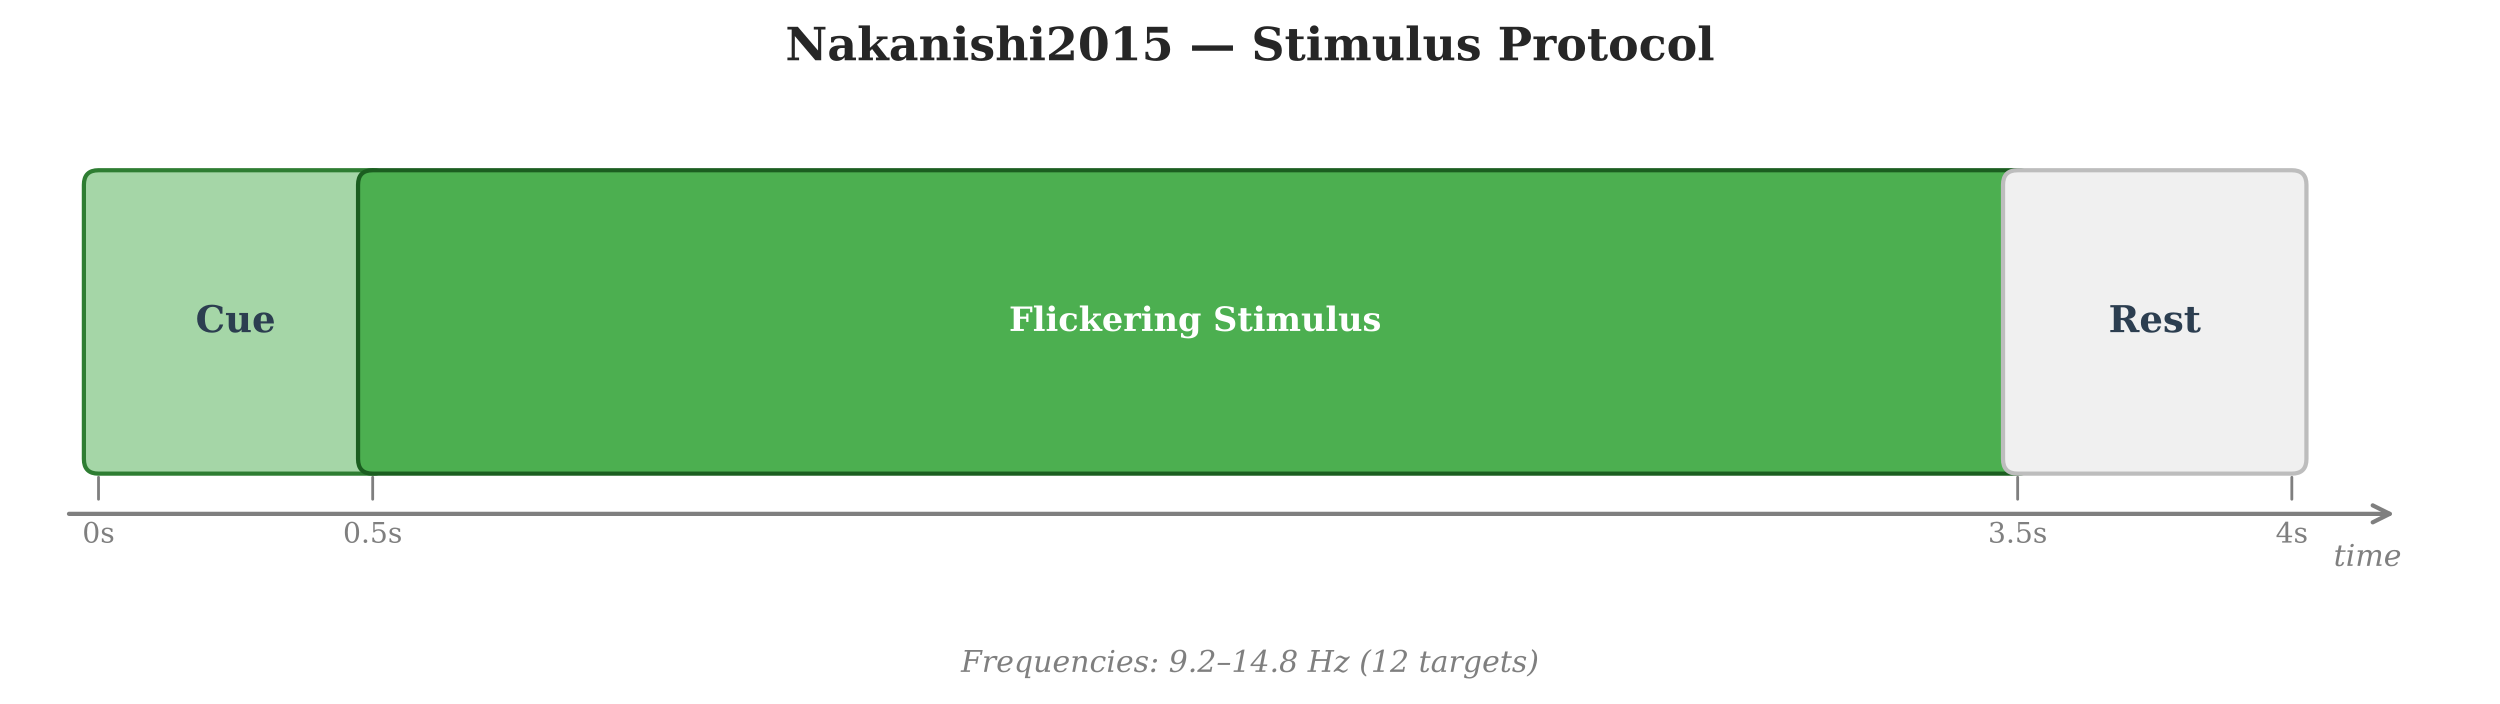
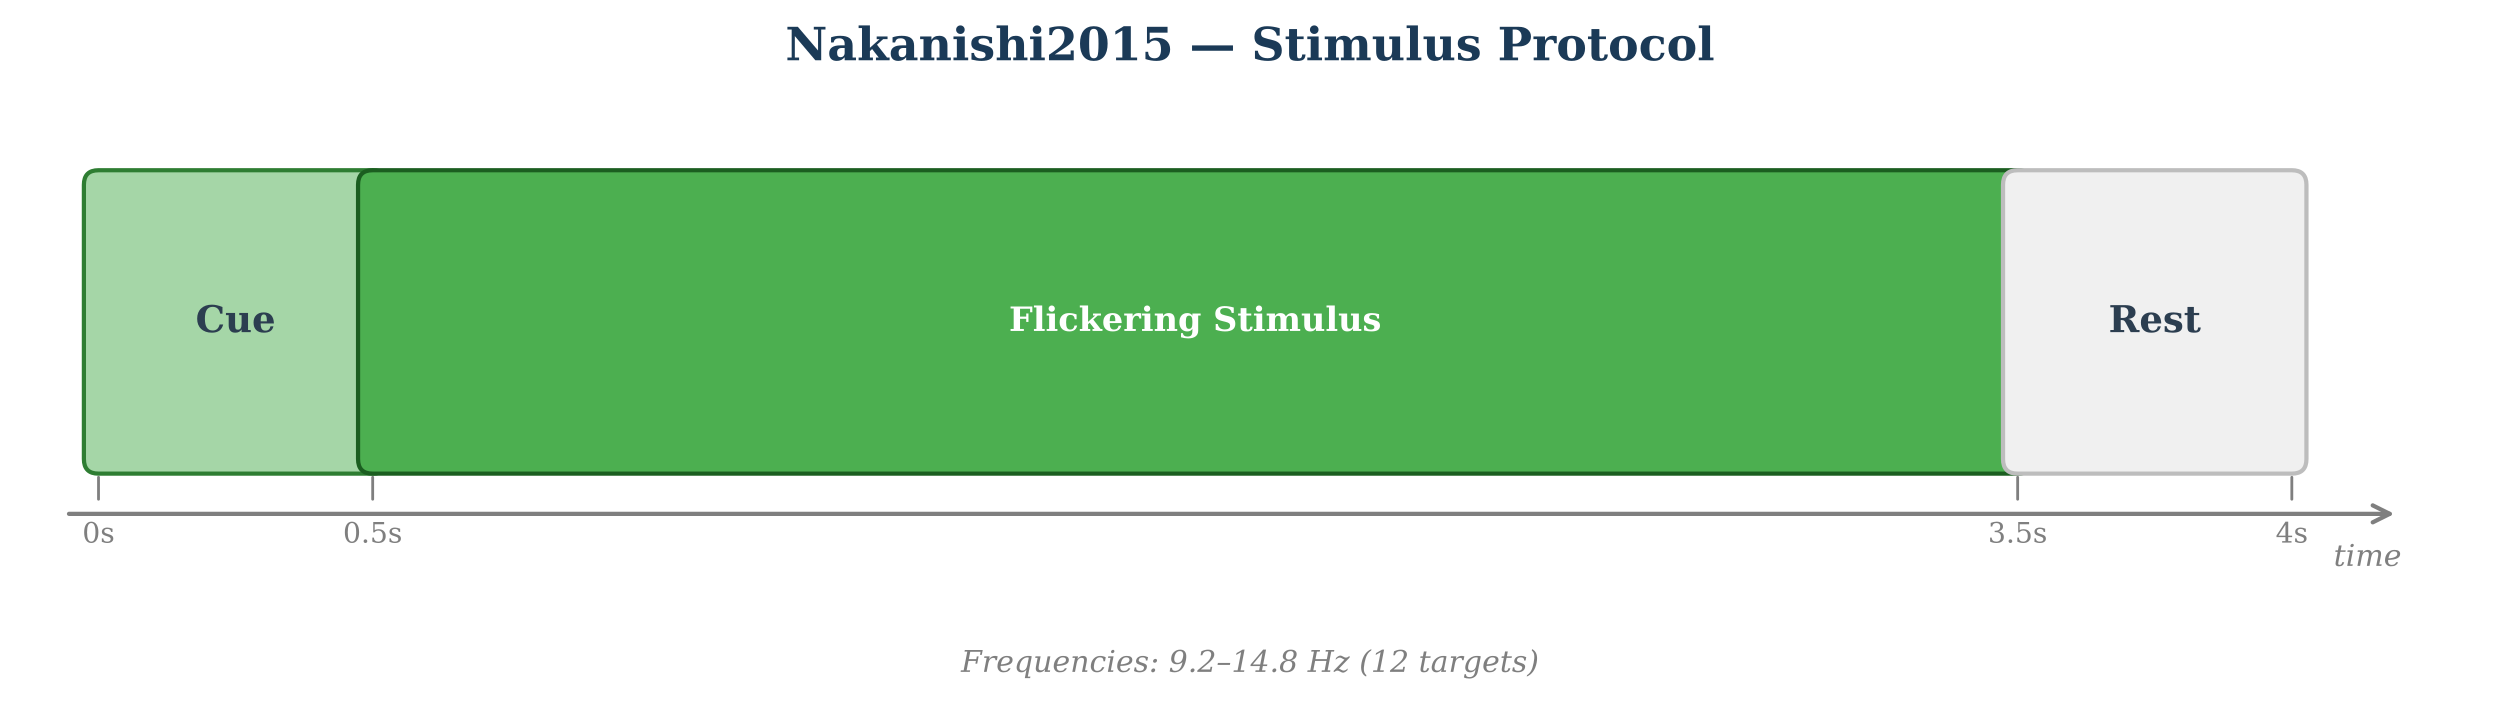
<svg xmlns="http://www.w3.org/2000/svg" xmlns:xlink="http://www.w3.org/1999/xlink" width="708.48pt" height="199.498pt" viewBox="0 0 708.48 199.498" version="1.1">
  <defs>
    <style type="text/css">*{stroke-linejoin: round; stroke-linecap: butt}</style>
  </defs>
  <g id="figure_1">
    <g id="patch_1">
      <path d="M 0 199.498  L 708.48 199.498  L 708.48 0  L 0 0  z " style="fill: #ffffff" />
    </g>
    <g id="axes_1">
      <g id="patch_2">
-         <path d="M 27.919 134.226  L 105.614 134.226  Q 109.758 134.226 109.758 130.082  L 109.758 52.387  Q 109.758 48.243 105.614 48.243  L 27.919 48.243  Q 23.775 48.243 23.775 52.387  L 23.775 130.082  Q 23.775 134.226 27.919 134.226  z " clip-path="url(#p6ef3f74a33)" style="fill: #a5d6a7; stroke: #2e7d32; stroke-width: 1.2" />
+         <path d="M 27.919 134.226  L 105.614 134.226  Q 109.758 134.226 109.758 130.082  L 109.758 52.387  Q 109.758 48.243 105.614 48.243  L 27.919 48.243  Q 23.775 48.243 23.775 52.387  L 23.775 130.082  Q 23.775 134.226 27.919 134.226  z " clip-path="url(#p8f66c9083b)" style="fill: #a5d6a7; stroke: #2e7d32; stroke-width: 1.2" />
      </g>
      <g id="patch_3">
-         <path d="M 105.614 134.226  L 571.787 134.226  Q 575.931 134.226 575.931 130.082  L 575.931 52.387  Q 575.931 48.243 571.787 48.243  L 105.614 48.243  Q 101.471 48.243 101.471 52.387  L 101.471 130.082  Q 101.471 134.226 105.614 134.226  z " clip-path="url(#p6ef3f74a33)" style="fill: #4caf50; stroke: #1b5e20; stroke-width: 1.2" />
+         <path d="M 105.614 134.226  L 571.787 134.226  Q 575.931 134.226 575.931 130.082  L 575.931 52.387  Q 575.931 48.243 571.787 48.243  L 105.614 48.243  Q 101.471 48.243 101.471 52.387  L 101.471 130.082  Q 101.471 134.226 105.614 134.226  z " clip-path="url(#p8f66c9083b)" style="fill: #4caf50; stroke: #1b5e20; stroke-width: 1.2" />
      </g>
      <g id="patch_4">
-         <path d="M 571.787 134.226  L 649.483 134.226  Q 653.627 134.226 653.627 130.082  L 653.627 52.387  Q 653.627 48.243 649.483 48.243  L 571.787 48.243  Q 567.644 48.243 567.644 52.387  L 567.644 130.082  Q 567.644 134.226 571.787 134.226  z " clip-path="url(#p6ef3f74a33)" style="fill: #f0f0f0; stroke: #bdbdbd; stroke-width: 1.2" />
+         <path d="M 571.787 134.226  L 649.483 134.226  Q 653.627 134.226 653.627 130.082  L 653.627 52.387  Q 653.627 48.243 649.483 48.243  L 571.787 48.243  Q 567.644 48.243 567.644 52.387  L 567.644 130.082  Q 567.644 134.226 571.787 134.226  z " clip-path="url(#p8f66c9083b)" style="fill: #f0f0f0; stroke: #bdbdbd; stroke-width: 1.2" />
      </g>
      <g id="line2d_1">
-         <path d="M 27.919 135.262  L 27.919 141.477  " clip-path="url(#p6ef3f74a33)" style="fill: none; stroke: #7f7f7f; stroke-width: 0.8; stroke-linecap: round" />
+         <path d="M 27.919 135.262  L 27.919 141.477  " clip-path="url(#p8f66c9083b)" style="fill: none; stroke: #7f7f7f; stroke-width: 0.8; stroke-linecap: round" />
      </g>
      <g id="line2d_2">
-         <path d="M 105.614 135.262  L 105.614 141.477  " clip-path="url(#p6ef3f74a33)" style="fill: none; stroke: #7f7f7f; stroke-width: 0.8; stroke-linecap: round" />
+         <path d="M 105.614 135.262  L 105.614 141.477  " clip-path="url(#p8f66c9083b)" style="fill: none; stroke: #7f7f7f; stroke-width: 0.8; stroke-linecap: round" />
      </g>
      <g id="line2d_3">
-         <path d="M 571.787 135.262  L 571.787 141.477  " clip-path="url(#p6ef3f74a33)" style="fill: none; stroke: #7f7f7f; stroke-width: 0.8; stroke-linecap: round" />
+         <path d="M 571.787 135.262  L 571.787 141.477  " clip-path="url(#p8f66c9083b)" style="fill: none; stroke: #7f7f7f; stroke-width: 0.8; stroke-linecap: round" />
      </g>
      <g id="line2d_4">
-         <path d="M 649.483 135.262  L 649.483 141.477  " clip-path="url(#p6ef3f74a33)" style="fill: none; stroke: #7f7f7f; stroke-width: 0.8; stroke-linecap: round" />
+         <path d="M 649.483 135.262  L 649.483 141.477  " clip-path="url(#p8f66c9083b)" style="fill: none; stroke: #7f7f7f; stroke-width: 0.8; stroke-linecap: round" />
      </g>
      <g id="text_1">
-         <g clip-path="url(#p6ef3f74a33)">
+         <g clip-path="url(#p8f66c9083b)">
          <g style="fill: #2c3e50" transform="translate(55.43067 94.13173) scale(0.105 -0.105)">
            <defs>
              <path id="DejaVuSerif-Bold-43" d="M 4769 1331  Q 4584 609 4106 259  Q 3628 -91 2822 -91  Q 1641 -91 955 561  Q 269 1213 269 2328  Q 269 3447 955 4098  Q 1641 4750 2822 4750  Q 3238 4750 3688 4650  Q 4138 4550 4641 4347  L 4641 3200  L 4244 3200  Q 4122 3788 3800 4080  Q 3478 4372 2950 4372  Q 2269 4372 1937 3870  Q 1606 3369 1606 2328  Q 1606 1288 1937 788  Q 2269 288 2956 288  Q 3422 288 3717 547  Q 4013 806 4147 1331  L 4769 1331  z " transform="scale(0.015625)" />
              <path id="DejaVuSerif-Bold-75" d="M 3963 3322  L 3963 378  L 4434 378  L 4434 0  L 2853 0  L 2853 469  Q 2656 172 2400 40  Q 2144 -91 1753 -91  Q 1194 -91 908 239  Q 622 569 622 1209  L 622 2944  L 147 2944  L 147 3322  L 1728 3322  L 1728 1381  Q 1728 763 1831 595  Q 1934 428 2209 428  Q 2544 428 2698 675  Q 2853 922 2853 1459  L 2853 2944  L 2450 2944  L 2450 3322  L 3963 3322  z " transform="scale(0.015625)" />
              <path id="DejaVuSerif-Bold-65" d="M 2566 1875  Q 2566 2531 2444 2795  Q 2322 3059 2028 3059  Q 1744 3059 1620 2800  Q 1497 2541 1497 1931  L 1497 1875  L 2566 1875  z M 3781 1503  L 1497 1503  L 1497 1478  Q 1497 834 1690 548  Q 1884 263 2316 263  Q 2675 263 2897 453  Q 3119 644 3181 1006  L 3700 1006  Q 3566 441 3166 175  Q 2766 -91 2047 -91  Q 1184 -91 723 364  Q 263 819 263 1663  Q 263 2488 734 2950  Q 1206 3413 2047 3413  Q 2872 3413 3312 2927  Q 3753 2441 3781 1503  z " transform="scale(0.015625)" />
            </defs>
            <use xlink:href="#DejaVuSerif-Bold-43" />
            <use xlink:href="#DejaVuSerif-Bold-75" transform="translate(79.58984 0)" />
            <use xlink:href="#DejaVuSerif-Bold-65" transform="translate(152.2949 0)" />
          </g>
        </g>
      </g>
      <g id="text_2">
-         <g clip-path="url(#p6ef3f74a33)">
+         <g clip-path="url(#p8f66c9083b)">
          <g style="fill: #ffffff" transform="translate(285.9395 93.78825) scale(0.095 -0.095)">
            <defs>
              <path id="DejaVuSerif-Bold-46" d="M 300 0  L 300 378  L 897 378  L 897 4288  L 300 4288  L 300 4666  L 4459 4666  L 4459 3566  L 4031 3566  L 4031 4238  L 2106 4238  L 2106 2741  L 3291 2741  L 3291 3334  L 3719 3334  L 3719 1722  L 3291 1722  L 3291 2316  L 2106 2316  L 2106 378  L 2841 378  L 2841 0  L 300 0  z " transform="scale(0.015625)" />
              <path id="DejaVuSerif-Bold-6c" d="M 1797 378  L 2272 378  L 2272 0  L 219 0  L 219 378  L 691 378  L 691 4488  L 219 4488  L 219 4863  L 1797 4863  L 1797 378  z " transform="scale(0.015625)" />
              <path id="DejaVuSerif-Bold-69" d="M 588 4263  Q 588 4516 763 4689  Q 938 4863 1191 4863  Q 1438 4863 1611 4689  Q 1784 4516 1784 4263  Q 1784 4016 1611 3842  Q 1438 3669 1191 3669  Q 938 3669 763 3841  Q 588 4013 588 4263  z M 1797 378  L 2272 378  L 2272 0  L 219 0  L 219 378  L 691 378  L 691 2944  L 219 2944  L 219 3322  L 1797 3322  L 1797 378  z " transform="scale(0.015625)" />
              <path id="DejaVuSerif-Bold-63" d="M 3609 1038  Q 3491 469 3123 189  Q 2756 -91 2125 -91  Q 1238 -91 750 368  Q 263 828 263 1663  Q 263 2488 744 2950  Q 1225 3413 2081 3413  Q 2428 3413 2781 3347  Q 3134 3281 3500 3150  L 3500 2228  L 3150 2228  Q 3100 2650 2903 2854  Q 2706 3059 2350 3059  Q 1888 3059 1692 2746  Q 1497 2434 1497 1663  Q 1497 909 1687 586  Q 1878 263 2309 263  Q 2644 263 2845 463  Q 3047 663 3091 1038  L 3609 1038  z " transform="scale(0.015625)" />
              <path id="DejaVuSerif-Bold-6b" d="M 2216 0  L 219 0  L 219 378  L 691 378  L 691 4488  L 219 4488  L 219 4863  L 1797 4863  L 1797 1741  L 3138 2944  L 2741 2944  L 2741 3322  L 4256 3322  L 4256 2944  L 3641 2944  L 2784 2175  L 4184 378  L 4544 378  L 4544 0  L 2638 0  L 2638 378  L 3028 378  L 2106 1563  L 1797 1288  L 1797 378  L 2216 378  L 2216 0  z " transform="scale(0.015625)" />
              <path id="DejaVuSerif-Bold-72" d="M 3438 3359  L 3438 2369  L 3084 2369  Q 3066 2634 2941 2764  Q 2816 2894 2578 2894  Q 2216 2894 2006 2575  Q 1797 2256 1797 1691  L 1797 378  L 2400 378  L 2400 0  L 219 0  L 219 378  L 691 378  L 691 2944  L 184 2944  L 184 3322  L 1797 3322  L 1797 2731  Q 1959 3078 2226 3245  Q 2494 3413 2881 3413  Q 2978 3413 3117 3398  Q 3256 3384 3438 3359  z " transform="scale(0.015625)" />
              <path id="DejaVuSerif-Bold-6e" d="M 219 0  L 219 378  L 691 378  L 691 2944  L 219 2944  L 219 3322  L 1797 3322  L 1797 2853  Q 1997 3150 2253 3281  Q 2509 3413 2900 3413  Q 3459 3413 3745 3083  Q 4031 2753 4031 2113  L 4031 378  L 4506 378  L 4506 0  L 2522 0  L 2522 378  L 2925 378  L 2925 2144  Q 2925 2566 2817 2730  Q 2709 2894 2444 2894  Q 2109 2894 1953 2648  Q 1797 2403 1797 1869  L 1797 378  L 2203 378  L 2203 0  L 219 0  z " transform="scale(0.015625)" />
              <path id="DejaVuSerif-Bold-67" d="M 3853 2944  L 3853 44  Q 3853 -656 3354 -1039  Q 2856 -1422 1947 -1422  Q 1616 -1422 1275 -1370  Q 934 -1319 575 -1216  L 575 -422  L 928 -422  Q 975 -750 1192 -909  Q 1409 -1069 1813 -1069  Q 2325 -1069 2536 -823  Q 2747 -578 2747 44  L 2747 422  Q 2606 163 2367 36  Q 2128 -91 1778 -91  Q 1072 -91 667 378  Q 263 847 263 1663  Q 263 2481 667 2947  Q 1072 3413 1778 3413  Q 2128 3413 2367 3286  Q 2606 3159 2747 2900  L 2747 3322  L 4325 3322  L 4325 2944  L 3853 2944  z M 2747 1825  Q 2747 2406 2597 2665  Q 2447 2925 2119 2925  Q 1775 2925 1636 2651  Q 1497 2378 1497 1663  Q 1497 947 1637 672  Q 1778 397 2119 397  Q 2447 397 2597 656  Q 2747 916 2747 1497  L 2747 1825  z " transform="scale(0.015625)" />
              <path id="DejaVuSerif-Bold-20" transform="scale(0.015625)" />
              <path id="DejaVuSerif-Bold-53" d="M 494 225  L 494 1331  L 891 1331  Q 981 806 1318 547  Q 1656 288 2253 288  Q 2738 288 2991 472  Q 3244 656 3244 1013  Q 3244 1294 3072 1450  Q 2900 1606 2363 1741  L 1663 1913  Q 978 2088 700 2398  Q 422 2709 422 3284  Q 422 3978 883 4364  Q 1344 4750 2175 4750  Q 2584 4750 3026 4681  Q 3469 4613 3944 4475  L 3944 3444  L 3547 3444  Q 3456 3925 3150 4148  Q 2844 4372 2278 4372  Q 1816 4372 1580 4211  Q 1344 4050 1344 3731  Q 1344 3441 1506 3289  Q 1669 3138 2303 2975  L 3003 2803  Q 3653 2641 3945 2297  Q 4238 1953 4238 1350  Q 4238 644 3750 276  Q 3263 -91 2316 -91  Q 1859 -91 1409 -12  Q 959 66 494 225  z " transform="scale(0.015625)" />
              <path id="DejaVuSerif-Bold-74" d="M 634 2944  L 153 2944  L 153 3322  L 634 3322  L 634 4353  L 1741 4353  L 1741 3322  L 2663 3322  L 2663 2944  L 1741 2944  L 1741 909  Q 1741 475 1809 369  Q 1878 263 2059 263  Q 2259 263 2356 397  Q 2453 531 2459 813  L 2925 813  Q 2897 313 2651 111  Q 2406 -91 1806 -91  Q 1122 -91 878 123  Q 634 338 634 909  L 634 2944  z " transform="scale(0.015625)" />
              <path id="DejaVuSerif-Bold-6d" d="M 3884 2778  Q 4116 3109 4384 3261  Q 4653 3413 5013 3413  Q 5584 3413 5867 3089  Q 6150 2766 6150 2113  L 6150 378  L 6625 378  L 6625 0  L 4647 0  L 4647 378  L 5044 378  L 5044 1947  Q 5044 2569 4948 2731  Q 4853 2894 4594 2894  Q 4300 2894 4137 2667  Q 3975 2441 3975 2022  L 3975 378  L 4372 378  L 4372 0  L 2472 0  L 2472 378  L 2869 378  L 2869 1947  Q 2869 2569 2772 2731  Q 2675 2894 2419 2894  Q 2122 2894 1959 2667  Q 1797 2441 1797 2022  L 1797 378  L 2194 378  L 2194 0  L 219 0  L 219 378  L 691 378  L 691 2944  L 219 2944  L 219 3322  L 1797 3322  L 1797 2853  Q 1991 3144 2241 3278  Q 2491 3413 2834 3413  Q 3241 3413 3494 3258  Q 3747 3103 3884 2778  z " transform="scale(0.015625)" />
              <path id="DejaVuSerif-Bold-73" d="M 300 97  L 300 1025  L 653 1025  Q 697 653 931 458  Q 1166 263 1569 263  Q 1906 263 2086 380  Q 2266 497 2266 716  Q 2266 916 2152 1025  Q 2038 1134 1709 1216  L 1253 1331  Q 738 1459 506 1698  Q 275 1938 275 2344  Q 275 2884 650 3148  Q 1025 3413 1806 3413  Q 2100 3413 2433 3364  Q 2766 3316 3169 3213  L 3169 2375  L 2816 2375  Q 2788 2716 2573 2887  Q 2359 3059 1959 3059  Q 1622 3059 1448 2951  Q 1275 2844 1275 2638  Q 1275 2469 1375 2372  Q 1475 2275 1734 2209  L 2188 2094  Q 2841 1928 3091 1684  Q 3341 1441 3341 1006  Q 3341 444 2939 176  Q 2538 -91 1691 -91  Q 1381 -91 1034 -44  Q 688 3 300 97  z " transform="scale(0.015625)" />
            </defs>
            <use xlink:href="#DejaVuSerif-Bold-46" />
            <use xlink:href="#DejaVuSerif-Bold-6c" transform="translate(70.99609 0)" />
            <use xlink:href="#DejaVuSerif-Bold-69" transform="translate(108.9844 0)" />
            <use xlink:href="#DejaVuSerif-Bold-63" transform="translate(146.9727 0)" />
            <use xlink:href="#DejaVuSerif-Bold-6b" transform="translate(207.8613 0)" />
            <use xlink:href="#DejaVuSerif-Bold-65" transform="translate(277.1484 0)" />
            <use xlink:href="#DejaVuSerif-Bold-72" transform="translate(340.7715 0)" />
            <use xlink:href="#DejaVuSerif-Bold-69" transform="translate(393.457 0)" />
            <use xlink:href="#DejaVuSerif-Bold-6e" transform="translate(431.4453 0)" />
            <use xlink:href="#DejaVuSerif-Bold-67" transform="translate(504.1504 0)" />
            <use xlink:href="#DejaVuSerif-Bold-20" transform="translate(574.0723 0)" />
            <use xlink:href="#DejaVuSerif-Bold-53" transform="translate(608.8867 0)" />
            <use xlink:href="#DejaVuSerif-Bold-74" transform="translate(681.1035 0)" />
            <use xlink:href="#DejaVuSerif-Bold-69" transform="translate(727.2949 0)" />
            <use xlink:href="#DejaVuSerif-Bold-6d" transform="translate(765.2832 0)" />
            <use xlink:href="#DejaVuSerif-Bold-75" transform="translate(871.0938 0)" />
            <use xlink:href="#DejaVuSerif-Bold-6c" transform="translate(943.7988 0)" />
            <use xlink:href="#DejaVuSerif-Bold-75" transform="translate(981.7871 0)" />
            <use xlink:href="#DejaVuSerif-Bold-73" transform="translate(1054.492 0)" />
          </g>
        </g>
      </g>
      <g id="text_3">
-         <g clip-path="url(#p6ef3f74a33)">
+         <g clip-path="url(#p8f66c9083b)">
          <g style="fill: #2c3e50" transform="translate(597.5512 94.13173) scale(0.105 -0.105)">
            <defs>
              <path id="DejaVuSerif-Bold-52" d="M 3397 2278  Q 3675 2238 3865 2094  Q 4056 1950 4197 1678  L 4878 378  L 5356 378  L 5356 0  L 3822 0  L 3078 1409  Q 2863 1847 2711 1967  Q 2559 2088 2291 2088  L 2100 2088  L 2100 378  L 2700 378  L 2700 0  L 300 0  L 300 378  L 897 378  L 897 4288  L 300 4288  L 300 4666  L 2963 4666  Q 3775 4666 4217 4339  Q 4659 4013 4659 3413  Q 4659 2925 4345 2642  Q 4031 2359 3397 2278  z M 2100 2463  L 2509 2463  Q 2947 2463 3183 2700  Q 3419 2938 3419 3378  Q 3419 3819 3183 4053  Q 2947 4288 2509 4288  L 2100 4288  L 2100 2463  z " transform="scale(0.015625)" />
            </defs>
            <use xlink:href="#DejaVuSerif-Bold-52" />
            <use xlink:href="#DejaVuSerif-Bold-65" transform="translate(83.10547 0)" />
            <use xlink:href="#DejaVuSerif-Bold-73" transform="translate(146.7285 0)" />
            <use xlink:href="#DejaVuSerif-Bold-74" transform="translate(203.0273 0)" />
          </g>
        </g>
      </g>
      <g id="text_4">
        <g style="fill: #7f7f7f" transform="translate(23.32131 153.7719) scale(0.08 -0.08)">
          <defs>
            <path id="DejaVuSerif-30" d="M 2034 219  Q 2513 219 2750 744  Q 2988 1269 2988 2328  Q 2988 3391 2750 3916  Q 2513 4441 2034 4441  Q 1556 4441 1318 3916  Q 1081 3391 1081 2328  Q 1081 1269 1318 744  Q 1556 219 2034 219  z M 2034 -91  Q 1275 -91 848 546  Q 422 1184 422 2328  Q 422 3475 848 4112  Q 1275 4750 2034 4750  Q 2797 4750 3222 4112  Q 3647 3475 3647 2328  Q 3647 1184 3222 546  Q 2797 -91 2034 -91  z " transform="scale(0.015625)" />
            <path id="DejaVuSerif-73" d="M 359 184  L 359 959  L 691 959  Q 703 588 923 403  Q 1144 219 1575 219  Q 1963 219 2166 364  Q 2369 509 2369 788  Q 2369 1006 2220 1140  Q 2072 1275 1594 1428  L 1178 1569  Q 750 1706 558 1912  Q 366 2119 366 2438  Q 366 2894 700 3153  Q 1034 3413 1625 3413  Q 1888 3413 2178 3344  Q 2469 3275 2778 3144  L 2778 2419  L 2447 2419  Q 2434 2741 2221 2922  Q 2009 3103 1644 3103  Q 1281 3103 1095 2975  Q 909 2847 909 2591  Q 909 2381 1050 2254  Q 1191 2128 1613 1997  L 2069 1856  Q 2541 1709 2748 1489  Q 2956 1269 2956 922  Q 2956 450 2595 179  Q 2234 -91 1600 -91  Q 1278 -91 972 -22  Q 666 47 359 184  z " transform="scale(0.015625)" />
          </defs>
          <use xlink:href="#DejaVuSerif-30" />
          <use xlink:href="#DejaVuSerif-73" transform="translate(63.62305 0)" />
        </g>
      </g>
      <g id="text_5">
        <g style="fill: #7f7f7f" transform="translate(97.20058 153.7719) scale(0.08 -0.08)">
          <defs>
            <path id="DejaVuSerif-2e" d="M 603 325  Q 603 500 722 622  Q 841 744 1019 744  Q 1191 744 1312 622  Q 1434 500 1434 325  Q 1434 153 1312 31  Q 1191 -91 1019 -91  Q 841 -91 722 29  Q 603 150 603 325  z " transform="scale(0.015625)" />
            <path id="DejaVuSerif-35" d="M 3219 4666  L 3219 4153  L 1081 4153  L 1081 2816  Q 1244 2928 1461 2984  Q 1678 3041 1947 3041  Q 2703 3041 3140 2622  Q 3578 2203 3578 1478  Q 3578 738 3136 323  Q 2694 -91 1894 -91  Q 1572 -91 1234 -12  Q 897 66 544 225  L 544 1131  L 897 1131  Q 925 688 1179 453  Q 1434 219 1894 219  Q 2388 219 2653 544  Q 2919 869 2919 1478  Q 2919 2084 2655 2407  Q 2391 2731 1894 2731  Q 1613 2731 1398 2631  Q 1184 2531 1019 2322  L 750 2322  L 750 4666  L 3219 4666  z " transform="scale(0.015625)" />
          </defs>
          <use xlink:href="#DejaVuSerif-30" />
          <use xlink:href="#DejaVuSerif-2e" transform="translate(63.62305 0)" />
          <use xlink:href="#DejaVuSerif-35" transform="translate(95.41016 0)" />
          <use xlink:href="#DejaVuSerif-73" transform="translate(159.0332 0)" />
        </g>
      </g>
      <g id="text_6">
        <g style="fill: #7f7f7f" transform="translate(563.3737 153.7719) scale(0.08 -0.08)">
          <defs>
            <path id="DejaVuSerif-33" d="M 622 4469  Q 988 4606 1323 4678  Q 1659 4750 1953 4750  Q 2638 4750 3022 4454  Q 3406 4159 3406 3634  Q 3406 3213 3140 2930  Q 2875 2647 2388 2547  Q 2963 2466 3280 2130  Q 3597 1794 3597 1259  Q 3597 606 3158 257  Q 2719 -91 1894 -91  Q 1528 -91 1179 -12  Q 831 66 488 225  L 488 1131  L 838 1131  Q 869 681 1141 450  Q 1413 219 1906 219  Q 2384 219 2661 495  Q 2938 772 2938 1253  Q 2938 1803 2653 2086  Q 2369 2369 1819 2369  L 1522 2369  L 1522 2688  L 1678 2688  Q 2225 2688 2498 2914  Q 2772 3141 2772 3597  Q 2772 4006 2547 4223  Q 2322 4441 1900 4441  Q 1478 4441 1245 4241  Q 1013 4041 972 3647  L 622 3647  L 622 4469  z " transform="scale(0.015625)" />
          </defs>
          <use xlink:href="#DejaVuSerif-33" />
          <use xlink:href="#DejaVuSerif-2e" transform="translate(63.62305 0)" />
          <use xlink:href="#DejaVuSerif-35" transform="translate(95.41016 0)" />
          <use xlink:href="#DejaVuSerif-73" transform="translate(159.0332 0)" />
        </g>
      </g>
      <g id="text_7">
        <g style="fill: #7f7f7f" transform="translate(644.8855 153.7719) scale(0.08 -0.08)">
          <defs>
            <path id="DejaVuSerif-34" d="M 2234 1581  L 2234 4063  L 641 1581  L 2234 1581  z M 3609 0  L 1484 0  L 1484 331  L 2234 331  L 2234 1247  L 197 1247  L 197 1588  L 2241 4750  L 2859 4750  L 2859 1581  L 3750 1581  L 3750 1247  L 2859 1247  L 2859 331  L 3609 331  L 3609 0  z " transform="scale(0.015625)" />
          </defs>
          <use xlink:href="#DejaVuSerif-34" />
          <use xlink:href="#DejaVuSerif-73" transform="translate(63.62305 0)" />
        </g>
      </g>
      <g id="patch_5">
        <path d="M 19.56 145.621  Q 349.061 145.621 677.22 145.621  " style="fill: none; stroke: #7f7f7f; stroke-width: 1.2; stroke-linecap: round" />
        <path d="M 672.42 143.221  L 677.22 145.621  L 672.42 148.021  " style="fill: none; stroke: #7f7f7f; stroke-width: 1.2; stroke-linecap: round" />
      </g>
      <g id="text_8">
        <g style="fill: #7f7f7f" transform="translate(661.3353 160.3674) scale(0.085 -0.085)">
          <defs>
            <path id="DejaVuSerif-Italic-74" d="M 856 2988  L 350 2988  L 416 3322  L 922 3322  L 1122 4353  L 1700 4353  L 1500 3322  L 2581 3322  L 2516 2988  L 1434 2988  L 1025 878  Q 978 631 978 488  Q 978 388 1000 338  Q 1059 219 1278 219  Q 1503 219 1633 351  Q 1763 484 1825 781  L 2259 781  Q 2147 328 1884 118  Q 1622 -91 1169 -91  Q 672 -91 506 131  Q 406 266 406 516  Q 406 675 447 878  L 856 2988  z " transform="scale(0.015625)" />
            <path id="DejaVuSerif-Italic-69" d="M 1009 4353  Q 1038 4497 1163 4603  Q 1288 4709 1434 4709  Q 1578 4709 1663 4603  Q 1728 4522 1728 4422  Q 1728 4388 1719 4353  Q 1691 4206 1567 4103  Q 1444 4000 1297 4000  Q 1150 4000 1066 4103  Q 1003 4181 1003 4281  Q 1003 4316 1009 4353  z M 963 331  L 1506 331  L 1444 0  L 325 0  L 903 2988  L 353 2988  L 419 3322  L 1544 3322  L 963 331  z " transform="scale(0.015625)" />
            <path id="DejaVuSerif-Italic-6d" d="M 3503 2675  Q 3741 3041 4034 3227  Q 4328 3413 4672 3413  Q 5194 3413 5388 3088  Q 5503 2894 5503 2578  Q 5503 2372 5453 2113  L 5106 331  L 5625 331  L 5563 0  L 4469 0  L 4866 2047  Q 4913 2291 4913 2466  Q 4913 2659 4856 2772  Q 4750 2988 4403 2988  Q 4019 2988 3761 2697  Q 3503 2406 3394 1850  L 3034 0  L 2459 0  L 2863 2069  Q 2906 2303 2906 2472  Q 2906 2666 2850 2775  Q 2741 2988 2394 2988  Q 2009 2988 1751 2697  Q 1494 2406 1384 1850  L 1025 0  L 450 0  L 1031 2994  L 481 2994  L 544 3322  L 1669 3322  L 1556 2731  Q 1778 3063 2059 3238  Q 2341 3413 2653 3413  Q 3041 3413 3262 3220  Q 3484 3028 3503 2675  z " transform="scale(0.015625)" />
            <path id="DejaVuSerif-Italic-65" d="M 938 1275  Q 925 1156 925 1050  Q 925 756 1031 563  Q 1216 219 1709 219  Q 2072 219 2250 328  Q 2569 525 2644 778  L 3066 778  Q 2941 381 2475 103  Q 2150 -91 1506 -91  Q 863 -91 516 388  Q 272 722 272 1206  Q 272 1419 319 1659  Q 472 2450 1000 2931  Q 1528 3413 2278 3413  Q 3500 3413 3500 2547  Q 3500 1913 2859 1603  Q 2206 1288 938 1275  z M 2541 1975  Q 2891 2181 2891 2569  Q 2891 3103 2181 3103  Q 1763 3103 1472 2784  Q 1181 2466 1003 1606  Q 2006 1653 2541 1975  z " transform="scale(0.015625)" />
          </defs>
          <use xlink:href="#DejaVuSerif-Italic-74" />
          <use xlink:href="#DejaVuSerif-Italic-69" transform="translate(40.18555 0)" />
          <use xlink:href="#DejaVuSerif-Italic-6d" transform="translate(72.16797 0)" />
          <use xlink:href="#DejaVuSerif-Italic-65" transform="translate(166.9922 0)" />
        </g>
      </g>
      <g id="text_9">
        <g style="fill: #7f7f7f" transform="translate(272.3485 190.4097) scale(0.085 -0.085)">
          <defs>
            <path id="DejaVuSerif-Italic-46" d="M -97 0  L -34 331  L 559 331  L 1338 4331  L 744 4331  L 809 4666  L 4628 4666  L 4428 3628  L 4044 3628  L 4169 4281  L 1963 4281  L 1659 2719  L 3253 2719  L 3366 3303  L 3750 3303  L 3450 1753  L 3066 1753  L 3178 2338  L 1584 2338  L 1194 331  L 1941 331  L 1878 0  L -97 0  z " transform="scale(0.015625)" />
            <path id="DejaVuSerif-Italic-72" d="M 3375 3328  L 3213 2497  L 2881 2497  Q 2891 2559 2891 2613  Q 2891 2775 2816 2866  Q 2719 2988 2484 2988  Q 2059 2988 1775 2694  Q 1491 2400 1384 1850  L 1025 0  L 450 0  L 1031 2994  L 481 2994  L 544 3322  L 1669 3322  L 1556 2731  Q 1791 3078 2089 3245  Q 2388 3413 2769 3413  Q 2909 3413 3059 3391  Q 3209 3369 3375 3328  z " transform="scale(0.015625)" />
            <path id="DejaVuSerif-Italic-71" d="M 2684 519  Q 2469 206 2206 56  Q 1944 -91 1597 -91  Q 1047 -91 769 281  Q 594 516 575 841  Q 563 1031 606 1256  Q 822 2359 1588 2928  Q 2241 3409 3006 3413  Q 3613 3416 3803 3322  L 2963 -1000  L 3516 -1000  L 3450 -1331  L 2322 -1331  L 2684 519  z M 2916 3094  Q 2316 3094 1850 2625  Q 1388 2153 1219 1297  Q 1172 1044 1184 853  Q 1197 659 1275 528  Q 1428 269 1828 269  Q 2222 269 2489 583  Q 2756 897 2872 1497  L 3166 3003  Q 3169 3094 2916 3094  z " transform="scale(0.015625)" />
            <path id="DejaVuSerif-Italic-75" d="M 3097 3322  L 3672 3322  L 3091 331  L 3634 331  L 3572 0  L 2453 0  L 2566 588  Q 2341 256 2055 82  Q 1769 -91 1434 -91  Q 881 -91 681 225  Q 559 413 559 734  Q 559 944 613 1209  L 956 2988  L 438 2988  L 503 3322  L 1600 3322  L 1225 1388  Q 1163 1066 1163 853  Q 1163 663 1213 556  Q 1316 331 1697 331  Q 2097 331 2364 625  Q 2631 919 2738 1478  L 3097 3322  z " transform="scale(0.015625)" />
            <path id="DejaVuSerif-Italic-6e" d="M 450 0  L 1031 2988  L 481 2988  L 544 3322  L 1669 3322  L 1556 2731  Q 1781 3069 2068 3241  Q 2356 3413 2694 3413  Q 3244 3413 3444 3097  Q 3563 2906 3563 2588  Q 3563 2378 3509 2113  L 3163 331  L 3675 331  L 3613 0  L 2522 0  L 2897 1931  Q 2959 2253 2959 2469  Q 2959 2659 2909 2769  Q 2803 2994 2425 2994  Q 2025 2994 1759 2701  Q 1494 2409 1384 1850  L 1025 0  L 450 0  z " transform="scale(0.015625)" />
            <path id="DejaVuSerif-Italic-63" d="M 3163 997  Q 2938 466 2536 187  Q 2134 -91 1584 -91  Q 859 -91 513 388  Q 272 722 272 1203  Q 272 1419 319 1663  Q 475 2459 1008 2936  Q 1541 3413 2266 3413  Q 2581 3413 2879 3339  Q 3178 3266 3463 3116  L 3300 2266  L 2966 2266  Q 2966 2309 2966 2347  Q 2966 2722 2803 2903  Q 2622 3103 2213 3103  Q 1747 3103 1439 2742  Q 1131 2381 991 1663  Q 928 1334 928 1078  Q 928 778 1016 581  Q 1181 219 1650 219  Q 2022 219 2281 412  Q 2541 606 2700 997  L 3163 997  z " transform="scale(0.015625)" />
            <path id="DejaVuSerif-Italic-73" d="M 222 959  L 553 959  Q 541 869 541 788  Q 541 219 1313 219  Q 2088 219 2200 788  Q 2209 844 2209 944  Q 2209 1041 2103 1158  Q 1997 1275 1550 1428  L 1159 1569  Q 759 1706 629 1882  Q 500 2059 500 2263  Q 500 2344 516 2438  Q 606 2894 990 3153  Q 1375 3413 1931 3413  Q 2484 3413 3066 3144  L 2925 2419  L 2594 2419  Q 2606 2491 2606 2553  Q 2606 2781 2448 2942  Q 2291 3103 1925 3103  Q 1191 3103 1091 2591  Q 1078 2538 1078 2444  Q 1078 2347 1179 2237  Q 1281 2128 1678 1997  L 2106 1856  Q 2550 1709 2716 1488  Q 2831 1331 2831 1178  Q 2831 522 2306 181  Q 1894 -91 1262 -91  Q 631 -91 72 184  L 222 959  z " transform="scale(0.015625)" />
            <path id="DejaVuSerif-Italic-3a" d="M 529 29  Q 434 150 468 325  Q 503 500 647 622  Q 791 744 966 744  Q 1141 744 1237 622  Q 1334 500 1300 325  Q 1266 150 1123 29  Q 981 -91 803 -91  Q 625 -91 529 29  z M 926 2067  Q 828 2188 862 2363  Q 897 2538 1040 2658  Q 1184 2778 1359 2778  Q 1538 2778 1633 2659  Q 1728 2541 1693 2362  Q 1659 2184 1518 2065  Q 1378 1947 1200 1947  Q 1025 1947 926 2067  z " transform="scale(0.015625)" />
            <path id="DejaVuSerif-Italic-20" transform="scale(0.015625)" />
            <path id="DejaVuSerif-Italic-39" d="M 2947 2091  Q 2694 1856 2398 1740  Q 2103 1625 1763 1625  Q 1069 1625 748 2044  Q 428 2463 569 3188  Q 706 3897 1226 4323  Q 1747 4750 2475 4750  Q 3266 4750 3573 4161  Q 3881 3572 3669 2478  Q 3431 1253 2797 581  Q 2163 -91 1250 -91  Q 1003 -91 740 -44  Q 478 3 213 97  L 363 872  L 713 872  Q 694 556 864 387  Q 1034 219 1375 219  Q 1981 219 2367 676  Q 2753 1134 2947 2091  z M 2388 4441  Q 1944 4441 1645 4117  Q 1347 3794 1230 3187  Q 1113 2581 1284 2256  Q 1456 1931 1900 1931  Q 2344 1931 2641 2245  Q 2938 2559 3053 3150  Q 3175 3772 3001 4106  Q 2828 4441 2388 4441  z " transform="scale(0.015625)" />
            <path id="DejaVuSerif-Italic-2e" d="M 664 29  Q 569 150 603 325  Q 638 500 780 622  Q 922 744 1100 744  Q 1272 744 1370 622  Q 1469 500 1434 325  Q 1400 153 1254 31  Q 1109 -91 938 -91  Q 759 -91 664 29  z " transform="scale(0.015625)" />
            <path id="DejaVuSerif-Italic-32" d="M 1050 3553  L 700 3553  L 863 4384  Q 1231 4563 1589 4656  Q 1947 4750 2272 4750  Q 3000 4750 3353 4397  Q 3706 4044 3588 3438  Q 3456 2753 2313 1800  Q 2225 1728 2178 1691  L 772 513  L 2719 513  L 2831 1088  L 3197 1088  L 2984 0  L -25 0  L 41 341  L 1731 1753  Q 2291 2222 2567 2614  Q 2844 3006 2928 3438  Q 3019 3909 2825 4175  Q 2631 4441 2200 4441  Q 1753 4441 1467 4219  Q 1181 3997 1050 3553  z " transform="scale(0.015625)" />
            <path id="DejaVuSerif-Italic-2013" d="M 322 1906  L 2959 1906  L 2878 1491  L 241 1491  L 322 1906  z " transform="scale(0.015625)" />
            <path id="DejaVuSerif-Italic-31" d="M 447 0  L 513 331  L 1325 331  L 2078 4213  L 1019 3603  L 1100 4013  L 2381 4750  L 2813 4750  L 1953 331  L 2766 331  L 2700 0  L 447 0  z " transform="scale(0.015625)" />
            <path id="DejaVuSerif-Italic-34" d="M 2084 1581  L 2566 4063  L 491 1581  L 2084 1581  z M 3150 0  L 1025 0  L 1091 331  L 1841 331  L 2019 1247  L -19 1247  L 47 1588  L 2706 4750  L 3325 4750  L 2709 1581  L 3600 1581  L 3534 1247  L 2644 1247  L 2466 331  L 3216 331  L 3150 0  z " transform="scale(0.015625)" />
            <path id="DejaVuSerif-Italic-38" d="M 2775 1275  Q 2872 1775 2678 2051  Q 2484 2328 2034 2328  Q 1584 2328 1281 2051  Q 978 1775 881 1275  Q 784 772 979 495  Q 1175 219 1625 219  Q 2075 219 2376 495  Q 2678 772 2775 1275  z M 3088 3541  Q 3172 3966 3001 4203  Q 2831 4441 2444 4441  Q 2059 4441 1796 4203  Q 1534 3966 1450 3541  Q 1369 3113 1539 2875  Q 1709 2638 2094 2638  Q 2481 2638 2743 2875  Q 3006 3113 3088 3541  z M 2547 2484  Q 3063 2413 3297 2092  Q 3531 1772 3434 1275  Q 3309 619 2823 264  Q 2338 -91 1563 -91  Q 791 -91 444 264  Q 97 619 222 1275  Q 319 1772 678 2092  Q 1038 2413 1588 2484  Q 1131 2569 932 2842  Q 734 3116 816 3541  Q 925 4103 1376 4426  Q 1828 4750 2506 4750  Q 3184 4750 3507 4426  Q 3831 4103 3722 3541  Q 3641 3116 3336 2842  Q 3031 2569 2547 2484  z " transform="scale(0.015625)" />
            <path id="DejaVuSerif-Italic-48" d="M -97 0  L -34 331  L 559 331  L 1338 4331  L 744 4331  L 809 4666  L 2631 4666  L 2566 4331  L 1972 4331  L 1659 2719  L 4078 2719  L 4391 4331  L 3797 4331  L 3863 4666  L 5684 4666  L 5619 4331  L 5025 4331  L 4247 331  L 4841 331  L 4778 0  L 2956 0  L 3019 331  L 3616 331  L 4003 2338  L 1584 2338  L 1194 331  L 1788 331  L 1725 0  L -97 0  z " transform="scale(0.015625)" />
            <path id="DejaVuSerif-Italic-7a" d="M 2550 3047  Q 2888 3047 3216 3322  L 3403 3322  L 3353 3053  L 1081 684  Q 1113 675 1203 647  Q 1309 613 1416 544  L 1569 450  Q 1863 272 2075 272  Q 2484 272 2966 741  L 2891 363  Q 2356 -163 1950 -163  Q 1703 -156 1356 59  Q 1009 275 791 275  Q 453 275 125 0  L -63 0  L -13 269  L 2263 2634  Q 2228 2647 2138 2675  Q 2031 2709 1925 2778  L 1772 2872  Q 1478 3050 1266 3050  Q 856 3050 375 2581  L 450 2959  Q 984 3484 1391 3484  Q 1638 3478 1984 3262  Q 2331 3047 2550 3047  z " transform="scale(0.015625)" />
            <path id="DejaVuSerif-Italic-28" d="M 1472 -997  Q 778 -656 534 83  Q 291 822 506 1931  Q 722 3044 1253 3783  Q 1784 4522 2609 4863  L 2550 4556  Q 2006 4225 1679 3623  Q 1353 3022 1141 1931  Q 928 844 1020 242  Q 1113 -359 1531 -691  L 1472 -997  z " transform="scale(0.015625)" />
            <path id="DejaVuSerif-Italic-61" d="M 2325 519  Q 1909 -91 1238 -91  Q 688 -91 409 281  Q 216 544 216 919  Q 216 1078 250 1256  Q 463 2359 1231 2928  Q 1884 3413 2675 3413  Q 3206 3413 3388 3322  L 2806 331  L 3300 331  L 3238 0  L 2225 0  L 2325 519  z M 822 938  Q 822 269 1469 269  Q 1863 269 2130 583  Q 2397 897 2516 1497  L 2806 3003  L 2806 3003  Q 2806 3094 2556 3094  Q 1956 3094 1491 2625  Q 1028 2153 863 1297  Q 822 1097 822 938  z " transform="scale(0.015625)" />
            <path id="DejaVuSerif-Italic-67" d="M 3822 3322  L 3188 72  Q 3044 -672 2581 -1031  Q 2078 -1422 1381 -1422  Q 1053 -1422 765 -1362  Q 478 -1303 225 -1184  L 363 -488  L 663 -488  Q 653 -813 834 -963  Q 1016 -1113 1406 -1113  Q 1913 -1113 2203 -825  Q 2494 -544 2613 72  L 2700 519  Q 2472 206 2181 57  Q 1891 -91 1525 -91  Q 975 -91 697 281  Q 522 516 503 841  Q 491 1031 534 1256  Q 750 2359 1516 2928  Q 2169 3409 2931 3413  Q 3631 3416 3822 3322  z M 3184 2988  Q 3181 3094 2844 3094  Q 2234 3094 1775 2625  Q 1316 2153 1147 1297  Q 1100 1044 1113 853  Q 1125 659 1203 528  Q 1356 269 1756 269  Q 2194 269 2484 583  Q 2775 897 2891 1497  L 2953 1825  L 3184 2988  z " transform="scale(0.015625)" />
            <path id="DejaVuSerif-Italic-29" d="M -113 -997  L -53 -691  Q 491 -359 819 242  Q 1147 844 1359 1931  Q 1572 3022 1478 3623  Q 1384 4225 966 4556  L 1025 4863  Q 1722 4522 1965 3783  Q 2209 3044 1994 1931  Q 1778 822 1247 83  Q 716 -656 -113 -997  z " transform="scale(0.015625)" />
          </defs>
          <use xlink:href="#DejaVuSerif-Italic-46" />
          <use xlink:href="#DejaVuSerif-Italic-72" transform="translate(69.38477 0)" />
          <use xlink:href="#DejaVuSerif-Italic-65" transform="translate(117.1875 0)" />
          <use xlink:href="#DejaVuSerif-Italic-71" transform="translate(176.3672 0)" />
          <use xlink:href="#DejaVuSerif-Italic-75" transform="translate(240.3809 0)" />
          <use xlink:href="#DejaVuSerif-Italic-65" transform="translate(304.7852 0)" />
          <use xlink:href="#DejaVuSerif-Italic-6e" transform="translate(363.9648 0)" />
          <use xlink:href="#DejaVuSerif-Italic-63" transform="translate(428.3691 0)" />
          <use xlink:href="#DejaVuSerif-Italic-69" transform="translate(484.375 0)" />
          <use xlink:href="#DejaVuSerif-Italic-65" transform="translate(516.3574 0)" />
          <use xlink:href="#DejaVuSerif-Italic-73" transform="translate(575.5371 0)" />
          <use xlink:href="#DejaVuSerif-Italic-3a" transform="translate(626.8555 0)" />
          <use xlink:href="#DejaVuSerif-Italic-20" transform="translate(660.5469 0)" />
          <use xlink:href="#DejaVuSerif-Italic-39" transform="translate(692.334 0)" />
          <use xlink:href="#DejaVuSerif-Italic-2e" transform="translate(755.957 0)" />
          <use xlink:href="#DejaVuSerif-Italic-32" transform="translate(787.7441 0)" />
          <use xlink:href="#DejaVuSerif-Italic-2013" transform="translate(851.3672 0)" />
          <use xlink:href="#DejaVuSerif-Italic-31" transform="translate(901.3672 0)" />
          <use xlink:href="#DejaVuSerif-Italic-34" transform="translate(964.9902 0)" />
          <use xlink:href="#DejaVuSerif-Italic-2e" transform="translate(1028.613 0)" />
          <use xlink:href="#DejaVuSerif-Italic-38" transform="translate(1060.4 0)" />
          <use xlink:href="#DejaVuSerif-Italic-20" transform="translate(1124.023 0)" />
          <use xlink:href="#DejaVuSerif-Italic-48" transform="translate(1155.811 0)" />
          <use xlink:href="#DejaVuSerif-Italic-7a" transform="translate(1243.018 0)" />
          <use xlink:href="#DejaVuSerif-Italic-20" transform="translate(1295.703 0)" />
          <use xlink:href="#DejaVuSerif-Italic-28" transform="translate(1327.49 0)" />
          <use xlink:href="#DejaVuSerif-Italic-31" transform="translate(1366.504 0)" />
          <use xlink:href="#DejaVuSerif-Italic-32" transform="translate(1430.127 0)" />
          <use xlink:href="#DejaVuSerif-Italic-20" transform="translate(1493.75 0)" />
          <use xlink:href="#DejaVuSerif-Italic-74" transform="translate(1525.537 0)" />
          <use xlink:href="#DejaVuSerif-Italic-61" transform="translate(1565.723 0)" />
          <use xlink:href="#DejaVuSerif-Italic-72" transform="translate(1625.342 0)" />
          <use xlink:href="#DejaVuSerif-Italic-67" transform="translate(1673.145 0)" />
          <use xlink:href="#DejaVuSerif-Italic-65" transform="translate(1737.158 0)" />
          <use xlink:href="#DejaVuSerif-Italic-74" transform="translate(1796.338 0)" />
          <use xlink:href="#DejaVuSerif-Italic-73" transform="translate(1836.523 0)" />
          <use xlink:href="#DejaVuSerif-Italic-29" transform="translate(1887.842 0)" />
        </g>
      </g>
      <g id="text_10">
-         <g style="fill: #262626" transform="translate(222.5723 17.07797) scale(0.13 -0.13)">
+         <g style="fill: #1b3a57" transform="translate(222.5723 17.07797) scale(0.13 -0.13)">
          <defs>
            <path id="DejaVuSerif-Bold-4e" d="M 281 0  L 281 378  L 878 378  L 878 4288  L 281 4288  L 281 4666  L 1741 4666  L 4556 1363  L 4556 4288  L 3963 4288  L 3963 4666  L 5594 4666  L 5594 4288  L 4997 4288  L 4997 0  L 4178 0  L 1319 3372  L 1319 378  L 1913 378  L 1913 0  L 281 0  z " transform="scale(0.015625)" />
            <path id="DejaVuSerif-Bold-61" d="M 3525 2041  L 3525 378  L 4000 378  L 4000 0  L 2419 0  L 2419 422  Q 2200 159 1931 34  Q 1663 -91 1319 -91  Q 809 -91 536 182  Q 263 456 263 966  Q 263 1525 655 1803  Q 1047 2081 1838 2081  L 2419 2081  L 2419 2278  Q 2419 2681 2228 2873  Q 2038 3066 1638 3066  Q 1306 3066 1126 2930  Q 947 2794 872 2484  L 519 2484  L 519 3200  Q 816 3306 1134 3359  Q 1453 3413 1806 3413  Q 2697 3413 3111 3081  Q 3525 2750 3525 2041  z M 2419 1044  L 2419 1709  L 2003 1709  Q 1694 1709 1528 1540  Q 1363 1372 1363 1056  Q 1363 741 1483 584  Q 1603 428 1850 428  Q 2106 428 2262 597  Q 2419 766 2419 1044  z " transform="scale(0.015625)" />
            <path id="DejaVuSerif-Bold-68" d="M 219 0  L 219 378  L 691 378  L 691 4488  L 197 4488  L 197 4863  L 1797 4863  L 1797 2853  Q 1997 3150 2253 3281  Q 2509 3413 2900 3413  Q 3459 3413 3745 3083  Q 4031 2753 4031 2113  L 4031 378  L 4506 378  L 4506 0  L 2522 0  L 2522 378  L 2925 378  L 2925 2144  Q 2925 2566 2817 2730  Q 2709 2894 2444 2894  Q 2109 2894 1953 2648  Q 1797 2403 1797 1869  L 1797 378  L 2203 378  L 2203 0  L 219 0  z " transform="scale(0.015625)" />
            <path id="DejaVuSerif-Bold-32" d="M 844 3513  L 469 3513  L 469 4519  Q 850 4634 1223 4692  Q 1597 4750 1978 4750  Q 2869 4750 3367 4386  Q 3866 4022 3866 3372  Q 3866 2909 3591 2542  Q 3316 2175 2541 1672  L 1241 819  L 3450 819  L 3450 1369  L 3878 1369  L 3878 0  L 428 0  L 428 763  L 1119 1241  Q 2003 1850 2297 2278  Q 2591 2706 2591 3278  Q 2591 3819 2367 4101  Q 2144 4384 1716 4384  Q 1347 4384 1125 4161  Q 903 3938 844 3513  z " transform="scale(0.015625)" />
            <path id="DejaVuSerif-Bold-30" d="M 2228 275  Q 2603 275 2742 615  Q 2881 956 2881 2328  Q 2881 3691 2742 4037  Q 2603 4384 2228 4384  Q 1853 4384 1714 4043  Q 1575 3703 1575 2328  Q 1575 956 1714 615  Q 1853 275 2228 275  z M 2228 -91  Q 1294 -91 797 532  Q 300 1156 300 2328  Q 300 3500 797 4125  Q 1294 4750 2228 4750  Q 3159 4750 3656 4125  Q 4153 3500 4153 2328  Q 4153 1156 3656 532  Q 3159 -91 2228 -91  z " transform="scale(0.015625)" />
            <path id="DejaVuSerif-Bold-31" d="M 878 0  L 878 378  L 1753 378  L 1753 4153  L 781 3578  L 781 4044  L 1953 4750  L 2938 4750  L 2938 378  L 3816 378  L 3816 0  L 878 0  z " transform="scale(0.015625)" />
            <path id="DejaVuSerif-Bold-35" d="M 3609 4666  L 3609 3847  L 1113 3847  L 1113 2822  Q 1319 2981 1572 3062  Q 1825 3144 2106 3144  Q 2969 3144 3469 2708  Q 3969 2272 3969 1522  Q 3969 759 3469 334  Q 2969 -91 2069 -91  Q 1688 -91 1311 -28  Q 934 34 525 166  L 525 1184  L 900 1184  Q 919 725 1139 500  Q 1359 275 1791 275  Q 2250 275 2472 583  Q 2694 891 2694 1522  Q 2694 2144 2476 2451  Q 2259 2759 1819 2759  Q 1581 2759 1395 2661  Q 1209 2563 1050 2356  L 738 2356  L 738 4666  L 3609 4666  z " transform="scale(0.015625)" />
            <path id="DejaVuSerif-Bold-2014" d="M 344 2075  L 6056 2075  L 6056 1325  L 344 1325  L 344 2075  z " transform="scale(0.015625)" />
            <path id="DejaVuSerif-Bold-50" d="M 300 0  L 300 378  L 897 378  L 897 4288  L 300 4288  L 300 4666  L 2956 4666  Q 3734 4666 4193 4295  Q 4653 3925 4653 3303  Q 4653 2678 4192 2304  Q 3731 1931 2956 1931  L 2100 1931  L 2100 378  L 2853 378  L 2853 0  L 300 0  z M 2100 2309  L 2450 2309  Q 2856 2309 3098 2579  Q 3341 2850 3341 3303  Q 3341 3753 3100 4020  Q 2859 4288 2450 4288  L 2100 4288  L 2100 2309  z " transform="scale(0.015625)" />
            <path id="DejaVuSerif-Bold-6f" d="M 2138 263  Q 2488 263 2630 563  Q 2772 863 2772 1663  Q 2772 2463 2631 2761  Q 2491 3059 2138 3059  Q 1784 3059 1640 2757  Q 1497 2456 1497 1663  Q 1497 869 1640 566  Q 1784 263 2138 263  z M 2138 -91  Q 1259 -91 761 376  Q 263 844 263 1663  Q 263 2484 761 2948  Q 1259 3413 2138 3413  Q 3019 3413 3516 2948  Q 4013 2484 4013 1663  Q 4013 844 3514 376  Q 3016 -91 2138 -91  z " transform="scale(0.015625)" />
          </defs>
          <use xlink:href="#DejaVuSerif-Bold-4e" />
          <use xlink:href="#DejaVuSerif-Bold-61" transform="translate(91.40625 0)" />
          <use xlink:href="#DejaVuSerif-Bold-6b" transform="translate(156.2012 0)" />
          <use xlink:href="#DejaVuSerif-Bold-61" transform="translate(225.4883 0)" />
          <use xlink:href="#DejaVuSerif-Bold-6e" transform="translate(290.2832 0)" />
          <use xlink:href="#DejaVuSerif-Bold-69" transform="translate(362.9883 0)" />
          <use xlink:href="#DejaVuSerif-Bold-73" transform="translate(400.9766 0)" />
          <use xlink:href="#DejaVuSerif-Bold-68" transform="translate(457.2754 0)" />
          <use xlink:href="#DejaVuSerif-Bold-69" transform="translate(529.9805 0)" />
          <use xlink:href="#DejaVuSerif-Bold-32" transform="translate(567.9688 0)" />
          <use xlink:href="#DejaVuSerif-Bold-30" transform="translate(637.5488 0)" />
          <use xlink:href="#DejaVuSerif-Bold-31" transform="translate(707.1289 0)" />
          <use xlink:href="#DejaVuSerif-Bold-35" transform="translate(776.709 0)" />
          <use xlink:href="#DejaVuSerif-Bold-20" transform="translate(846.2891 0)" />
          <use xlink:href="#DejaVuSerif-Bold-2014" transform="translate(881.1035 0)" />
          <use xlink:href="#DejaVuSerif-Bold-20" transform="translate(981.1035 0)" />
          <use xlink:href="#DejaVuSerif-Bold-53" transform="translate(1015.918 0)" />
          <use xlink:href="#DejaVuSerif-Bold-74" transform="translate(1088.135 0)" />
          <use xlink:href="#DejaVuSerif-Bold-69" transform="translate(1134.326 0)" />
          <use xlink:href="#DejaVuSerif-Bold-6d" transform="translate(1172.314 0)" />
          <use xlink:href="#DejaVuSerif-Bold-75" transform="translate(1278.125 0)" />
          <use xlink:href="#DejaVuSerif-Bold-6c" transform="translate(1350.83 0)" />
          <use xlink:href="#DejaVuSerif-Bold-75" transform="translate(1388.818 0)" />
          <use xlink:href="#DejaVuSerif-Bold-73" transform="translate(1461.523 0)" />
          <use xlink:href="#DejaVuSerif-Bold-20" transform="translate(1517.822 0)" />
          <use xlink:href="#DejaVuSerif-Bold-50" transform="translate(1552.637 0)" />
          <use xlink:href="#DejaVuSerif-Bold-72" transform="translate(1627.832 0)" />
          <use xlink:href="#DejaVuSerif-Bold-6f" transform="translate(1680.518 0)" />
          <use xlink:href="#DejaVuSerif-Bold-74" transform="translate(1747.217 0)" />
          <use xlink:href="#DejaVuSerif-Bold-6f" transform="translate(1793.408 0)" />
          <use xlink:href="#DejaVuSerif-Bold-63" transform="translate(1860.107 0)" />
          <use xlink:href="#DejaVuSerif-Bold-6f" transform="translate(1920.996 0)" />
          <use xlink:href="#DejaVuSerif-Bold-6c" transform="translate(1987.695 0)" />
        </g>
      </g>
    </g>
  </g>
  <defs>
-     <clipPath id="p6ef3f74a33">
+     <clipPath id="p8f66c9083b">
      <rect x="7.2" y="29.078" width="694.08" height="134.672" />
    </clipPath>
  </defs>
</svg>
